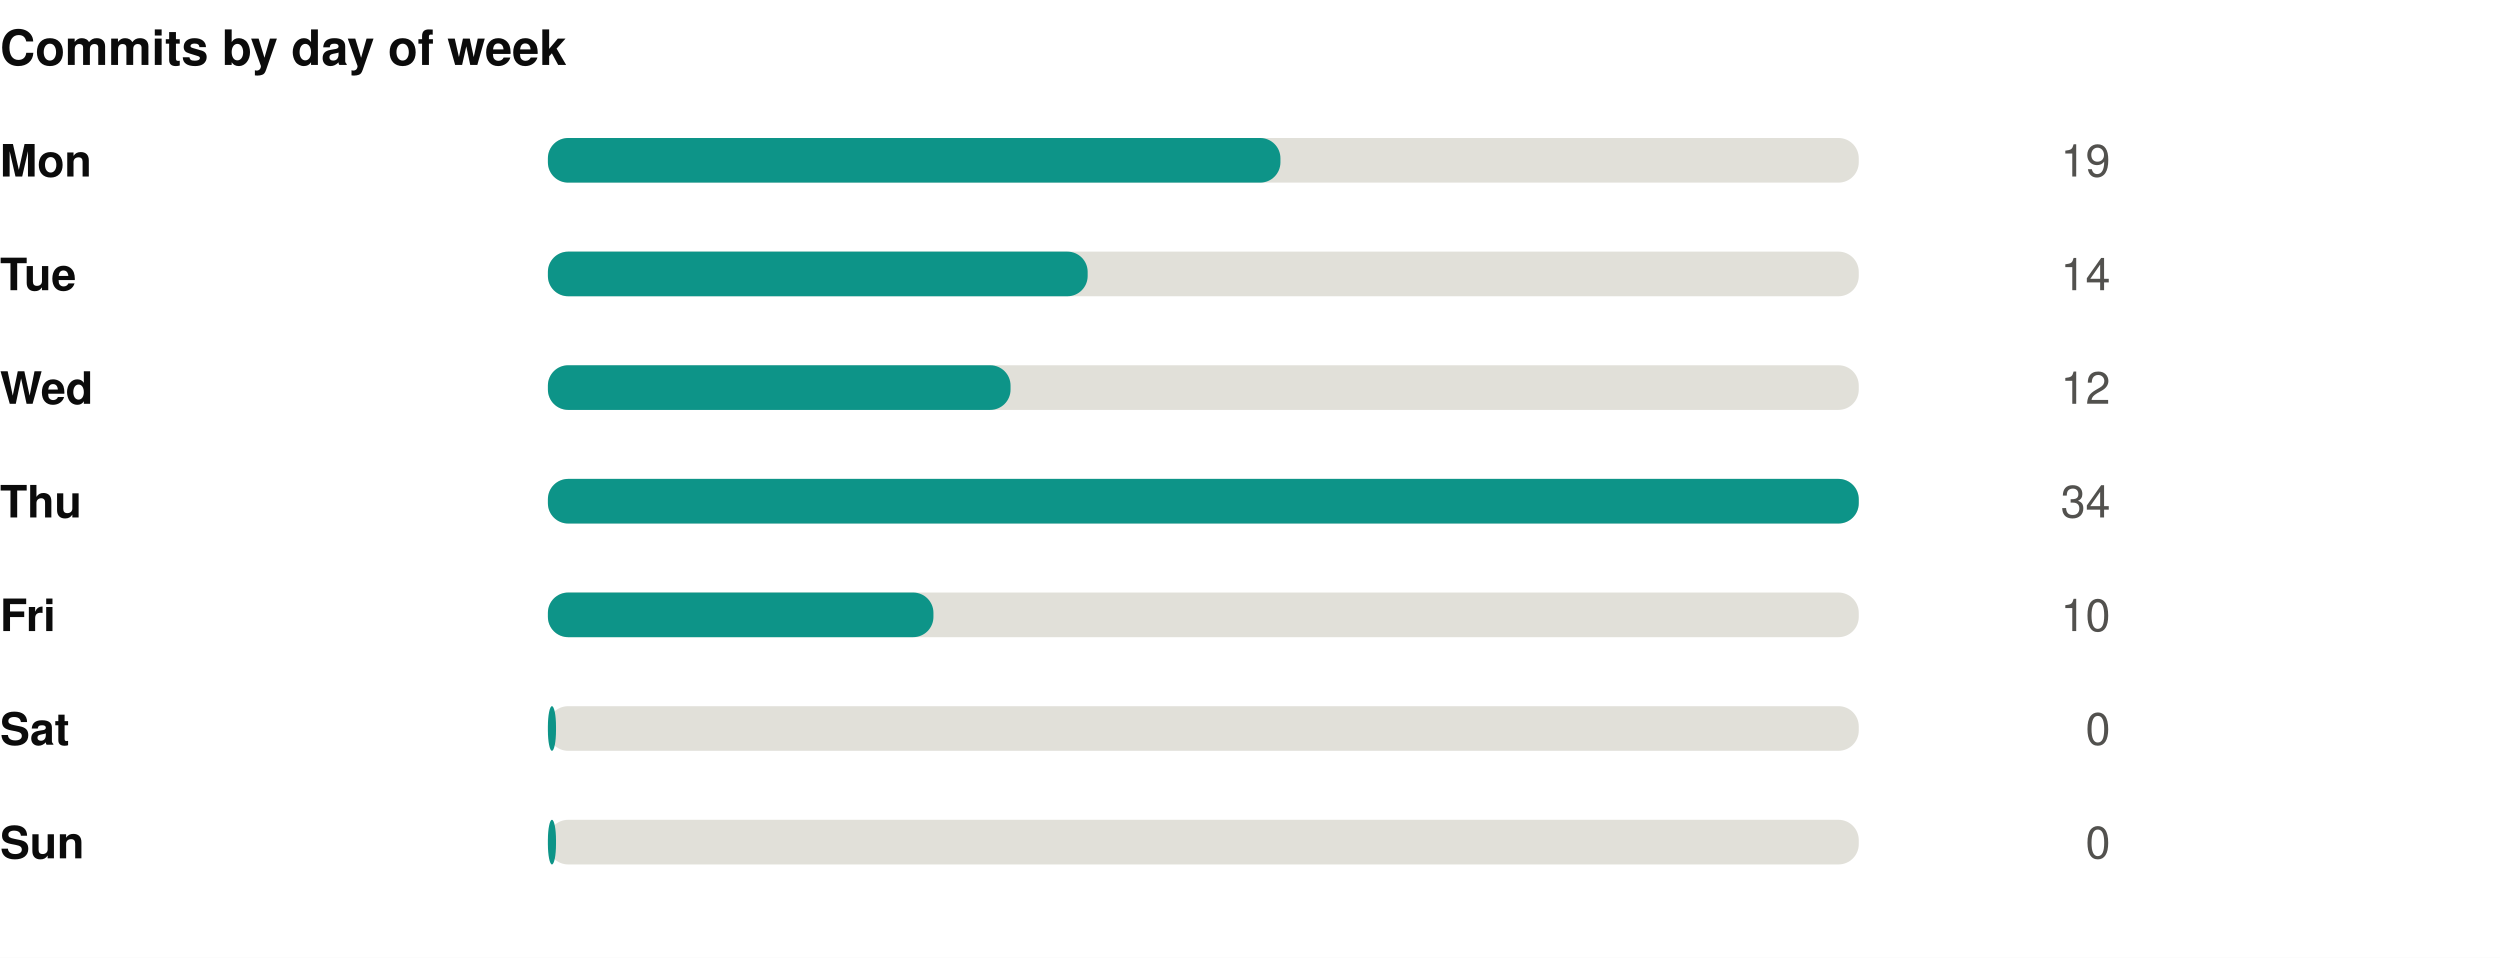
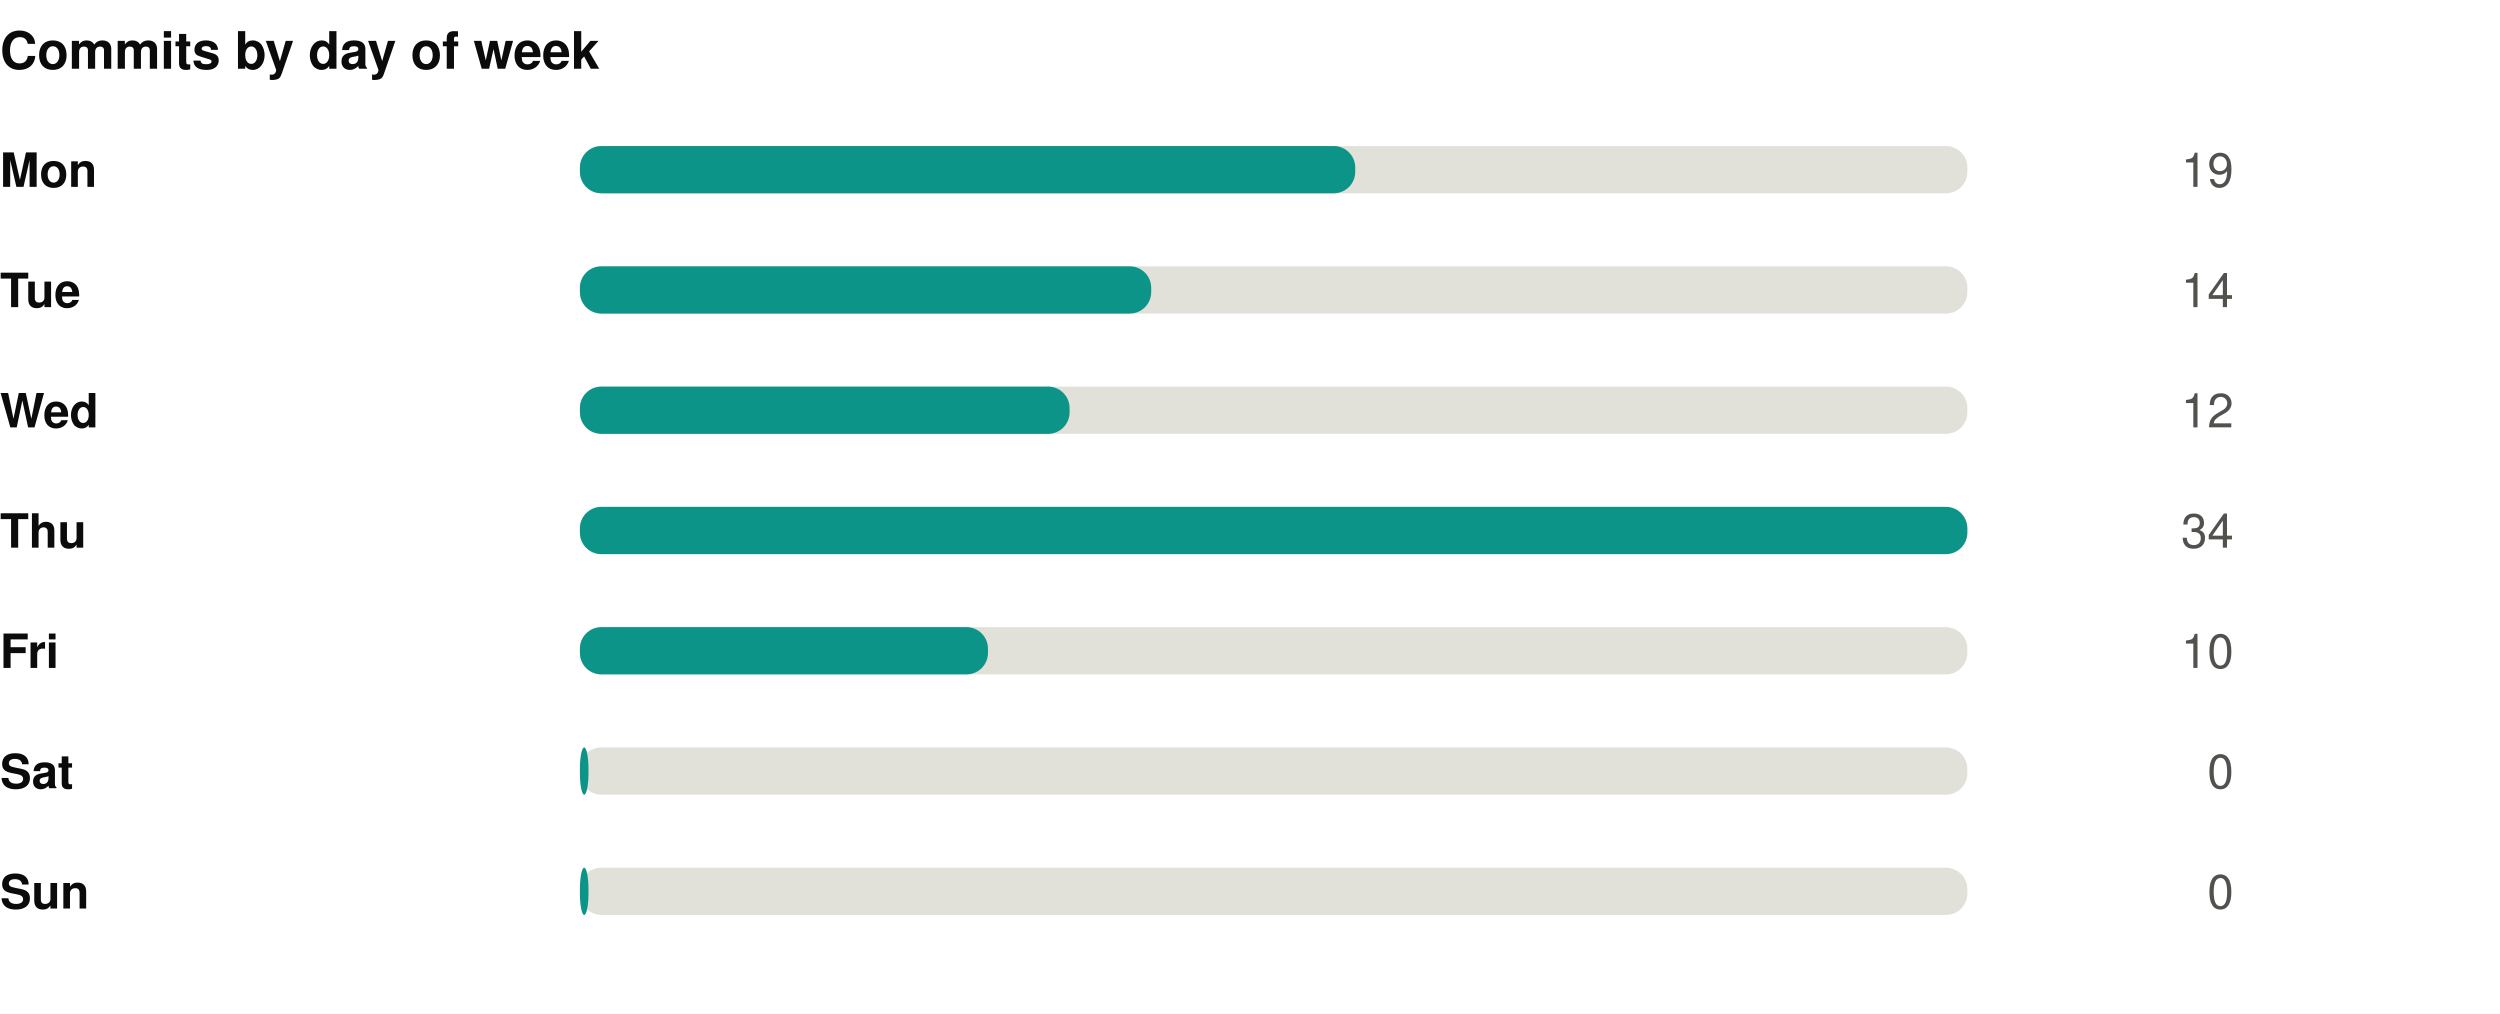
- <svg xmlns="http://www.w3.org/2000/svg" width="616" height="236" viewBox="0 0 616 236" role="img">
-   <rect width="616" height="236" fill="#ffffff" />
+ <svg xmlns="http://www.w3.org/2000/svg" width="582" height="236" viewBox="0 0 582 236" role="img">
+   <rect width="582" height="236" fill="#ffffff" />
  <g transform="translate(0,0)">
    <text x="0" y="16" font-family="-apple-system,BlinkMacSystemFont,'Segoe UI',Helvetica,Arial,sans-serif" font-size="12" font-weight="700" fill="#0b0b0b" text-anchor="start">Commits by day of week</text>
    <text x="0" y="43.5" font-family="-apple-system,BlinkMacSystemFont,'Segoe UI',Helvetica,Arial,sans-serif" font-size="11" font-weight="600" fill="#0b0b0b" text-anchor="start">Mon</text>
    <rect x="135" y="34" width="323" height="11" rx="5" fill="#e1e0d9" />
    <rect x="135" y="34" width="180.5" height="11" rx="5" fill="#0d9488" />
    <text x="520" y="43.5" font-family="-apple-system,BlinkMacSystemFont,'Segoe UI',Helvetica,Arial,sans-serif" font-size="11" font-weight="400" fill="#52514e" text-anchor="end">19</text>
    <text x="0" y="71.5" font-family="-apple-system,BlinkMacSystemFont,'Segoe UI',Helvetica,Arial,sans-serif" font-size="11" font-weight="600" fill="#0b0b0b" text-anchor="start">Tue</text>
    <rect x="135" y="62" width="323" height="11" rx="5" fill="#e1e0d9" />
    <rect x="135" y="62" width="133.0" height="11" rx="5" fill="#0d9488" />
    <text x="520" y="71.5" font-family="-apple-system,BlinkMacSystemFont,'Segoe UI',Helvetica,Arial,sans-serif" font-size="11" font-weight="400" fill="#52514e" text-anchor="end">14</text>
    <text x="0" y="99.5" font-family="-apple-system,BlinkMacSystemFont,'Segoe UI',Helvetica,Arial,sans-serif" font-size="11" font-weight="600" fill="#0b0b0b" text-anchor="start">Wed</text>
    <rect x="135" y="90" width="323" height="11" rx="5" fill="#e1e0d9" />
    <rect x="135" y="90" width="114.0" height="11" rx="5" fill="#0d9488" />
    <text x="520" y="99.5" font-family="-apple-system,BlinkMacSystemFont,'Segoe UI',Helvetica,Arial,sans-serif" font-size="11" font-weight="400" fill="#52514e" text-anchor="end">12</text>
    <text x="0" y="127.5" font-family="-apple-system,BlinkMacSystemFont,'Segoe UI',Helvetica,Arial,sans-serif" font-size="11" font-weight="600" fill="#0b0b0b" text-anchor="start">Thu</text>
    <rect x="135" y="118" width="323" height="11" rx="5" fill="#e1e0d9" />
    <rect x="135" y="118" width="323.0" height="11" rx="5" fill="#0d9488" />
    <text x="520" y="127.5" font-family="-apple-system,BlinkMacSystemFont,'Segoe UI',Helvetica,Arial,sans-serif" font-size="11" font-weight="400" fill="#52514e" text-anchor="end">34</text>
    <text x="0" y="155.5" font-family="-apple-system,BlinkMacSystemFont,'Segoe UI',Helvetica,Arial,sans-serif" font-size="11" font-weight="600" fill="#0b0b0b" text-anchor="start">Fri</text>
    <rect x="135" y="146" width="323" height="11" rx="5" fill="#e1e0d9" />
    <rect x="135" y="146" width="95.0" height="11" rx="5" fill="#0d9488" />
    <text x="520" y="155.5" font-family="-apple-system,BlinkMacSystemFont,'Segoe UI',Helvetica,Arial,sans-serif" font-size="11" font-weight="400" fill="#52514e" text-anchor="end">10</text>
    <text x="0" y="183.5" font-family="-apple-system,BlinkMacSystemFont,'Segoe UI',Helvetica,Arial,sans-serif" font-size="11" font-weight="600" fill="#0b0b0b" text-anchor="start">Sat</text>
    <rect x="135" y="174" width="323" height="11" rx="5" fill="#e1e0d9" />
    <rect x="135" y="174" width="2.0" height="11" rx="5" fill="#0d9488" />
    <text x="520" y="183.5" font-family="-apple-system,BlinkMacSystemFont,'Segoe UI',Helvetica,Arial,sans-serif" font-size="11" font-weight="400" fill="#52514e" text-anchor="end">0</text>
    <text x="0" y="211.5" font-family="-apple-system,BlinkMacSystemFont,'Segoe UI',Helvetica,Arial,sans-serif" font-size="11" font-weight="600" fill="#0b0b0b" text-anchor="start">Sun</text>
    <rect x="135" y="202" width="323" height="11" rx="5" fill="#e1e0d9" />
    <rect x="135" y="202" width="2.0" height="11" rx="5" fill="#0d9488" />
    <text x="520" y="211.5" font-family="-apple-system,BlinkMacSystemFont,'Segoe UI',Helvetica,Arial,sans-serif" font-size="11" font-weight="400" fill="#52514e" text-anchor="end">0</text>
  </g>
</svg>
